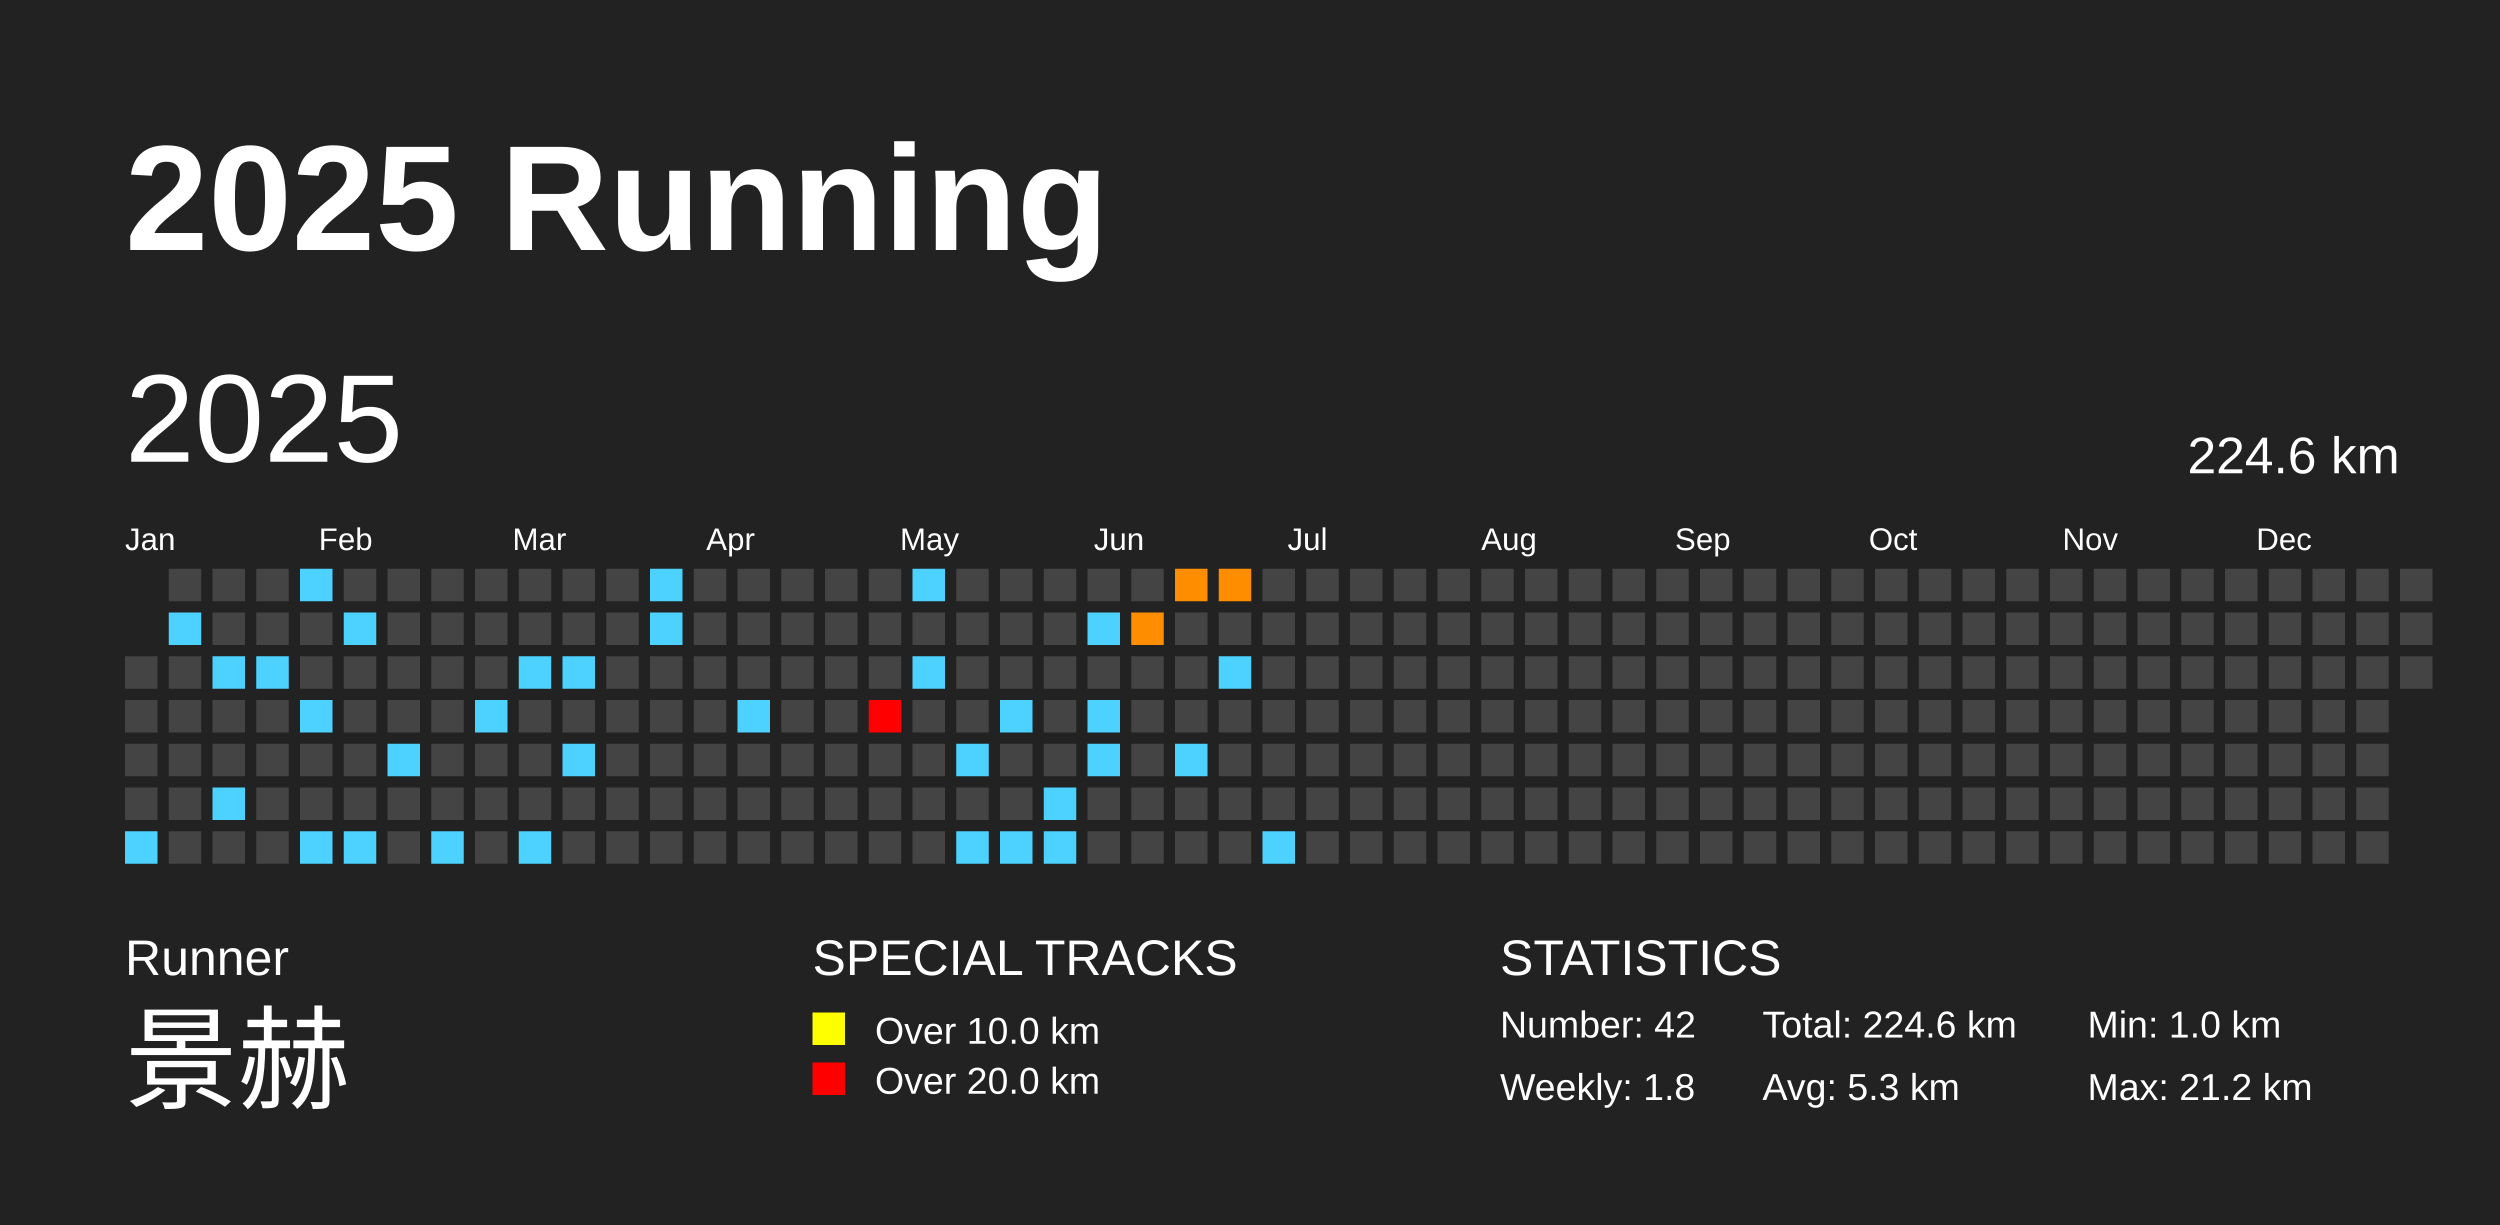
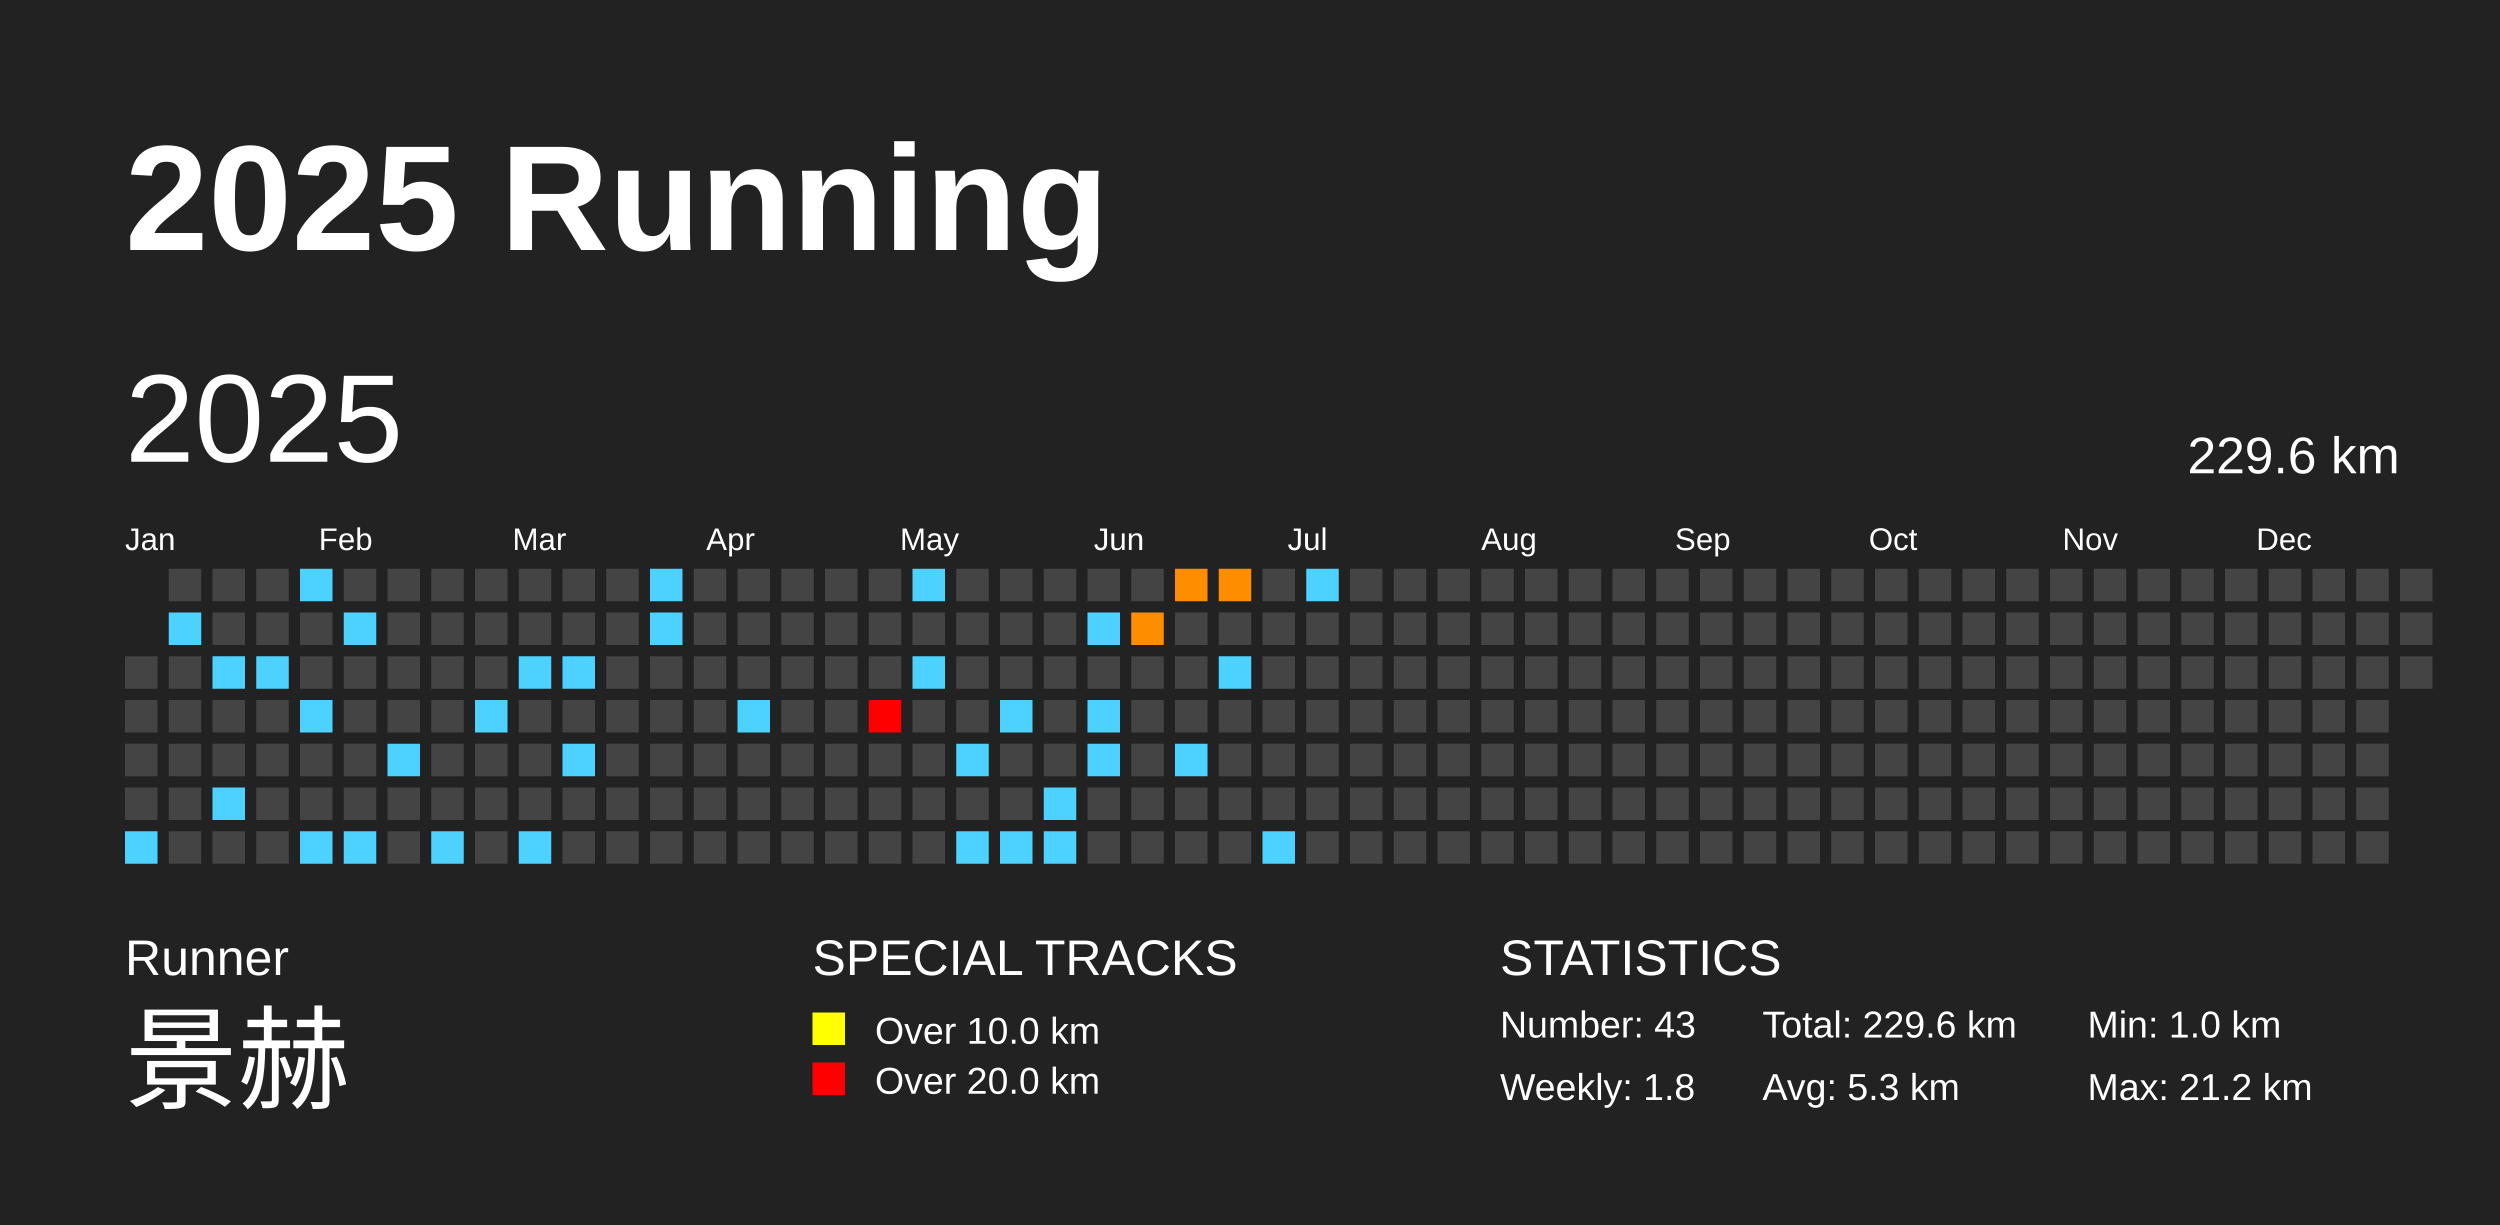
<svg xmlns="http://www.w3.org/2000/svg" baseProfile="full" height="98mm" version="1.1" viewBox="0,0,200,98" width="200mm">
  <defs />
  <rect fill="#222222" height="98" width="200" x="0" y="0" />
  <text fill="#FFFFFF" style="font-size:12px; font-family:Arial; font-weight:bold;" x="10" y="20">2025 Running</text>
  <text fill="#FFFFFF" style="font-size:4px; font-family:Arial" x="10" y="78">Runner</text>
  <text fill="#FFFFFF" style="font-size:9px; font-family:Arial" x="10" y="88">景赫</text>
  <text fill="#FFFFFF" style="font-size:4px; font-family:Arial" x="65" y="78">SPECIAL TRACKS</text>
  <rect fill="yellow" height="2.6" width="2.6" x="65" y="81" />
  <text fill="#FFFFFF" style="font-size:3px; font-family:Arial" x="70" y="83.5">Over 10.0 km</text>
  <rect fill="red" height="2.6" width="2.6" x="65" y="85" />
  <text fill="#FFFFFF" style="font-size:3px; font-family:Arial" x="70" y="87.5">Over 20.0 km</text>
  <text fill="#FFFFFF" style="font-size:4px; font-family:Arial" x="120" y="78">STATISTICS</text>
-   <text fill="#FFFFFF" style="font-size:3px; font-family:Arial" x="120" y="83">Number: 42</text>
+   <text fill="#FFFFFF" style="font-size:3px; font-family:Arial" x="120" y="83">Number: 43</text>
  <text fill="#FFFFFF" style="font-size:3px; font-family:Arial" x="120" y="88">Weekly: 1.8</text>
-   <text fill="#FFFFFF" style="font-size:3px; font-family:Arial" x="141" y="83">Total: 224.6 km</text>
+   <text fill="#FFFFFF" style="font-size:3px; font-family:Arial" x="141" y="83">Total: 229.6 km</text>
  <text fill="#FFFFFF" style="font-size:3px; font-family:Arial" x="141" y="88">Avg: 5.3 km</text>
  <text fill="#FFFFFF" style="font-size:3px; font-family:Arial" x="167" y="83">Min: 1.0 km</text>
  <text fill="#FFFFFF" style="font-size:3px; font-family:Arial" x="167" y="88">Max: 21.2 km</text>
  <text dominant-baseline="hanging" fill="#FFFFFF" style="font-size:10.0px; font-family:Arial;" x="10" y="30">2025</text>
-   <text dominant-baseline="hanging" fill="#FFFFFF" style="font-size:4.125px; font-family:Arial;" x="175" y="35">224.6 km</text>
+   <text dominant-baseline="hanging" fill="#FFFFFF" style="font-size:4.125px; font-family:Arial;" x="175" y="35">229.6 km</text>
  <text fill="#FFFFFF" style="font-size:2.5px; font-family:Arial" x="10.0" y="44">Jan</text>
  <text fill="#FFFFFF" style="font-size:2.5px; font-family:Arial" x="25.5" y="44">Feb</text>
  <text fill="#FFFFFF" style="font-size:2.5px; font-family:Arial" x="41.0" y="44">Mar</text>
  <text fill="#FFFFFF" style="font-size:2.5px; font-family:Arial" x="56.5" y="44">Apr</text>
  <text fill="#FFFFFF" style="font-size:2.5px; font-family:Arial" x="72.0" y="44">May</text>
  <text fill="#FFFFFF" style="font-size:2.5px; font-family:Arial" x="87.5" y="44">Jun</text>
  <text fill="#FFFFFF" style="font-size:2.5px; font-family:Arial" x="103.0" y="44">Jul</text>
  <text fill="#FFFFFF" style="font-size:2.5px; font-family:Arial" x="118.5" y="44">Aug</text>
  <text fill="#FFFFFF" style="font-size:2.5px; font-family:Arial" x="134.0" y="44">Sep</text>
  <text fill="#FFFFFF" style="font-size:2.5px; font-family:Arial" x="149.5" y="44">Oct</text>
  <text fill="#FFFFFF" style="font-size:2.5px; font-family:Arial" x="165.0" y="44">Nov</text>
  <text fill="#FFFFFF" style="font-size:2.5px; font-family:Arial" x="180.5" y="44">Dec</text>
  <rect fill="#444444" height="2.6" width="2.6" x="10.0" y="52.5" />
  <rect fill="#444444" height="2.6" width="2.6" x="10.0" y="56.0" />
  <rect fill="#444444" height="2.6" width="2.6" x="10.0" y="59.5" />
  <rect fill="#444444" height="2.6" width="2.6" x="10.0" y="63.0" />
  <rect fill="#4dd2ff" height="2.6" width="2.6" x="10.0" y="66.5" />
  <rect fill="#444444" height="2.6" width="2.6" x="13.5" y="45.5" />
  <rect fill="#4dd2ff" height="2.6" width="2.6" x="13.5" y="49.0" />
  <rect fill="#444444" height="2.6" width="2.6" x="13.5" y="52.5" />
  <rect fill="#444444" height="2.6" width="2.6" x="13.5" y="56.0" />
  <rect fill="#444444" height="2.6" width="2.6" x="13.5" y="59.5" />
  <rect fill="#444444" height="2.6" width="2.6" x="13.5" y="63.0" />
  <rect fill="#444444" height="2.6" width="2.6" x="13.5" y="66.5" />
  <rect fill="#444444" height="2.6" width="2.6" x="17.0" y="45.5" />
  <rect fill="#444444" height="2.6" width="2.6" x="17.0" y="49.0" />
  <rect fill="#4dd2ff" height="2.6" width="2.6" x="17.0" y="52.5" />
  <rect fill="#444444" height="2.6" width="2.6" x="17.0" y="56.0" />
  <rect fill="#444444" height="2.6" width="2.6" x="17.0" y="59.5" />
  <rect fill="#4dd2ff" height="2.6" width="2.6" x="17.0" y="63.0" />
  <rect fill="#444444" height="2.6" width="2.6" x="17.0" y="66.5" />
  <rect fill="#444444" height="2.6" width="2.6" x="20.5" y="45.5" />
  <rect fill="#444444" height="2.6" width="2.6" x="20.5" y="49.0" />
  <rect fill="#4dd2ff" height="2.6" width="2.6" x="20.5" y="52.5" />
  <rect fill="#444444" height="2.6" width="2.6" x="20.5" y="56.0" />
  <rect fill="#444444" height="2.6" width="2.6" x="20.5" y="59.5" />
  <rect fill="#444444" height="2.6" width="2.6" x="20.5" y="63.0" />
  <rect fill="#444444" height="2.6" width="2.6" x="20.5" y="66.5" />
  <rect fill="#4dd2ff" height="2.6" width="2.6" x="24.0" y="45.5" />
  <rect fill="#444444" height="2.6" width="2.6" x="24.0" y="49.0" />
  <rect fill="#444444" height="2.6" width="2.6" x="24.0" y="52.5" />
  <rect fill="#4dd2ff" height="2.6" width="2.6" x="24.0" y="56.0" />
  <rect fill="#444444" height="2.6" width="2.6" x="24.0" y="59.5" />
  <rect fill="#444444" height="2.6" width="2.6" x="24.0" y="63.0" />
  <rect fill="#4dd2ff" height="2.6" width="2.6" x="24.0" y="66.5" />
  <rect fill="#444444" height="2.6" width="2.6" x="27.5" y="45.5" />
  <rect fill="#4dd2ff" height="2.6" width="2.6" x="27.5" y="49.0" />
  <rect fill="#444444" height="2.6" width="2.6" x="27.5" y="52.5" />
  <rect fill="#444444" height="2.6" width="2.6" x="27.5" y="56.0" />
  <rect fill="#444444" height="2.6" width="2.6" x="27.5" y="59.5" />
  <rect fill="#444444" height="2.6" width="2.6" x="27.5" y="63.0" />
  <rect fill="#4dd2ff" height="2.6" width="2.6" x="27.5" y="66.5" />
  <rect fill="#444444" height="2.6" width="2.6" x="31.0" y="45.5" />
  <rect fill="#444444" height="2.6" width="2.6" x="31.0" y="49.0" />
  <rect fill="#444444" height="2.6" width="2.6" x="31.0" y="52.5" />
  <rect fill="#444444" height="2.6" width="2.6" x="31.0" y="56.0" />
  <rect fill="#4dd2ff" height="2.6" width="2.6" x="31.0" y="59.5" />
  <rect fill="#444444" height="2.6" width="2.6" x="31.0" y="63.0" />
  <rect fill="#444444" height="2.6" width="2.6" x="31.0" y="66.5" />
  <rect fill="#444444" height="2.6" width="2.6" x="34.5" y="45.5" />
  <rect fill="#444444" height="2.6" width="2.6" x="34.5" y="49.0" />
  <rect fill="#444444" height="2.6" width="2.6" x="34.5" y="52.5" />
  <rect fill="#444444" height="2.6" width="2.6" x="34.5" y="56.0" />
  <rect fill="#444444" height="2.6" width="2.6" x="34.5" y="59.5" />
  <rect fill="#444444" height="2.6" width="2.6" x="34.5" y="63.0" />
  <rect fill="#4dd2ff" height="2.6" width="2.6" x="34.5" y="66.5" />
  <rect fill="#444444" height="2.6" width="2.6" x="38.0" y="45.5" />
  <rect fill="#444444" height="2.6" width="2.6" x="38.0" y="49.0" />
  <rect fill="#444444" height="2.6" width="2.6" x="38.0" y="52.5" />
  <rect fill="#4dd2ff" height="2.6" width="2.6" x="38.0" y="56.0" />
  <rect fill="#444444" height="2.6" width="2.6" x="38.0" y="59.5" />
  <rect fill="#444444" height="2.6" width="2.6" x="38.0" y="63.0" />
  <rect fill="#444444" height="2.6" width="2.6" x="38.0" y="66.5" />
  <rect fill="#444444" height="2.6" width="2.6" x="41.5" y="45.5" />
  <rect fill="#444444" height="2.6" width="2.6" x="41.5" y="49.0" />
  <rect fill="#4dd2ff" height="2.6" width="2.6" x="41.5" y="52.5" />
  <rect fill="#444444" height="2.6" width="2.6" x="41.5" y="56.0" />
  <rect fill="#444444" height="2.6" width="2.6" x="41.5" y="59.5" />
  <rect fill="#444444" height="2.6" width="2.6" x="41.5" y="63.0" />
  <rect fill="#4dd2ff" height="2.6" width="2.6" x="41.5" y="66.5" />
  <rect fill="#444444" height="2.6" width="2.6" x="45.0" y="45.5" />
  <rect fill="#444444" height="2.6" width="2.6" x="45.0" y="49.0" />
  <rect fill="#4dd2ff" height="2.6" width="2.6" x="45.0" y="52.5" />
  <rect fill="#444444" height="2.6" width="2.6" x="45.0" y="56.0" />
  <rect fill="#4dd2ff" height="2.6" width="2.6" x="45.0" y="59.5" />
  <rect fill="#444444" height="2.6" width="2.6" x="45.0" y="63.0" />
  <rect fill="#444444" height="2.6" width="2.6" x="45.0" y="66.5" />
  <rect fill="#444444" height="2.6" width="2.6" x="48.5" y="45.5" />
  <rect fill="#444444" height="2.6" width="2.6" x="48.5" y="49.0" />
  <rect fill="#444444" height="2.6" width="2.6" x="48.5" y="52.5" />
  <rect fill="#444444" height="2.6" width="2.6" x="48.5" y="56.0" />
  <rect fill="#444444" height="2.6" width="2.6" x="48.5" y="59.5" />
  <rect fill="#444444" height="2.6" width="2.6" x="48.5" y="63.0" />
  <rect fill="#444444" height="2.6" width="2.6" x="48.5" y="66.5" />
  <rect fill="#4dd2ff" height="2.6" width="2.6" x="52.0" y="45.5" />
  <rect fill="#4dd2ff" height="2.6" width="2.6" x="52.0" y="49.0" />
  <rect fill="#444444" height="2.6" width="2.6" x="52.0" y="52.5" />
  <rect fill="#444444" height="2.6" width="2.6" x="52.0" y="56.0" />
  <rect fill="#444444" height="2.6" width="2.6" x="52.0" y="59.5" />
  <rect fill="#444444" height="2.6" width="2.6" x="52.0" y="63.0" />
  <rect fill="#444444" height="2.6" width="2.6" x="52.0" y="66.5" />
  <rect fill="#444444" height="2.6" width="2.6" x="55.5" y="45.5" />
  <rect fill="#444444" height="2.6" width="2.6" x="55.5" y="49.0" />
  <rect fill="#444444" height="2.6" width="2.6" x="55.5" y="52.5" />
  <rect fill="#444444" height="2.6" width="2.6" x="55.5" y="56.0" />
  <rect fill="#444444" height="2.6" width="2.6" x="55.5" y="59.5" />
  <rect fill="#444444" height="2.6" width="2.6" x="55.5" y="63.0" />
  <rect fill="#444444" height="2.6" width="2.6" x="55.5" y="66.5" />
  <rect fill="#444444" height="2.6" width="2.6" x="59.0" y="45.5" />
  <rect fill="#444444" height="2.6" width="2.6" x="59.0" y="49.0" />
  <rect fill="#444444" height="2.6" width="2.6" x="59.0" y="52.5" />
  <rect fill="#4dd2ff" height="2.6" width="2.6" x="59.0" y="56.0" />
  <rect fill="#444444" height="2.6" width="2.6" x="59.0" y="59.5" />
  <rect fill="#444444" height="2.6" width="2.6" x="59.0" y="63.0" />
  <rect fill="#444444" height="2.6" width="2.6" x="59.0" y="66.5" />
  <rect fill="#444444" height="2.6" width="2.6" x="62.5" y="45.5" />
  <rect fill="#444444" height="2.6" width="2.6" x="62.5" y="49.0" />
  <rect fill="#444444" height="2.6" width="2.6" x="62.5" y="52.5" />
  <rect fill="#444444" height="2.6" width="2.6" x="62.5" y="56.0" />
  <rect fill="#444444" height="2.6" width="2.6" x="62.5" y="59.5" />
  <rect fill="#444444" height="2.6" width="2.6" x="62.5" y="63.0" />
  <rect fill="#444444" height="2.6" width="2.6" x="62.5" y="66.5" />
  <rect fill="#444444" height="2.6" width="2.6" x="66.0" y="45.5" />
  <rect fill="#444444" height="2.6" width="2.6" x="66.0" y="49.0" />
  <rect fill="#444444" height="2.6" width="2.6" x="66.0" y="52.5" />
  <rect fill="#444444" height="2.6" width="2.6" x="66.0" y="56.0" />
  <rect fill="#444444" height="2.6" width="2.6" x="66.0" y="59.5" />
  <rect fill="#444444" height="2.6" width="2.6" x="66.0" y="63.0" />
  <rect fill="#444444" height="2.6" width="2.6" x="66.0" y="66.5" />
  <rect fill="#444444" height="2.6" width="2.6" x="69.5" y="45.5" />
  <rect fill="#444444" height="2.6" width="2.6" x="69.5" y="49.0" />
  <rect fill="#444444" height="2.6" width="2.6" x="69.5" y="52.5" />
  <rect fill="red" height="2.6" width="2.6" x="69.5" y="56.0" />
  <rect fill="#444444" height="2.6" width="2.6" x="69.5" y="59.5" />
  <rect fill="#444444" height="2.6" width="2.6" x="69.5" y="63.0" />
  <rect fill="#444444" height="2.6" width="2.6" x="69.5" y="66.5" />
  <rect fill="#4dd2ff" height="2.6" width="2.6" x="73.0" y="45.5" />
  <rect fill="#444444" height="2.6" width="2.6" x="73.0" y="49.0" />
  <rect fill="#4dd2ff" height="2.6" width="2.6" x="73.0" y="52.5" />
  <rect fill="#444444" height="2.6" width="2.6" x="73.0" y="56.0" />
  <rect fill="#444444" height="2.6" width="2.6" x="73.0" y="59.5" />
  <rect fill="#444444" height="2.6" width="2.6" x="73.0" y="63.0" />
  <rect fill="#444444" height="2.6" width="2.6" x="73.0" y="66.5" />
  <rect fill="#444444" height="2.6" width="2.6" x="76.5" y="45.5" />
  <rect fill="#444444" height="2.6" width="2.6" x="76.5" y="49.0" />
  <rect fill="#444444" height="2.6" width="2.6" x="76.5" y="52.5" />
  <rect fill="#444444" height="2.6" width="2.6" x="76.5" y="56.0" />
  <rect fill="#4dd2ff" height="2.6" width="2.6" x="76.5" y="59.5" />
  <rect fill="#444444" height="2.6" width="2.6" x="76.5" y="63.0" />
  <rect fill="#4dd2ff" height="2.6" width="2.6" x="76.5" y="66.5" />
  <rect fill="#444444" height="2.6" width="2.6" x="80.0" y="45.5" />
  <rect fill="#444444" height="2.6" width="2.6" x="80.0" y="49.0" />
  <rect fill="#444444" height="2.6" width="2.6" x="80.0" y="52.5" />
  <rect fill="#4dd2ff" height="2.6" width="2.6" x="80.0" y="56.0" />
  <rect fill="#444444" height="2.6" width="2.6" x="80.0" y="59.5" />
  <rect fill="#444444" height="2.6" width="2.6" x="80.0" y="63.0" />
  <rect fill="#4dd2ff" height="2.6" width="2.6" x="80.0" y="66.5" />
  <rect fill="#444444" height="2.6" width="2.6" x="83.5" y="45.5" />
  <rect fill="#444444" height="2.6" width="2.6" x="83.5" y="49.0" />
  <rect fill="#444444" height="2.6" width="2.6" x="83.5" y="52.5" />
  <rect fill="#444444" height="2.6" width="2.6" x="83.5" y="56.0" />
  <rect fill="#444444" height="2.6" width="2.6" x="83.5" y="59.5" />
  <rect fill="#4dd2ff" height="2.6" width="2.6" x="83.5" y="63.0" />
  <rect fill="#4dd2ff" height="2.6" width="2.6" x="83.5" y="66.5" />
  <rect fill="#444444" height="2.6" width="2.6" x="87.0" y="45.5" />
  <rect fill="#4dd2ff" height="2.6" width="2.6" x="87.0" y="49.0" />
  <rect fill="#444444" height="2.6" width="2.6" x="87.0" y="52.5" />
  <rect fill="#4dd2ff" height="2.6" width="2.6" x="87.0" y="56.0" />
  <rect fill="#4dd2ff" height="2.6" width="2.6" x="87.0" y="59.5" />
  <rect fill="#444444" height="2.6" width="2.6" x="87.0" y="63.0" />
  <rect fill="#444444" height="2.6" width="2.6" x="87.0" y="66.5" />
  <rect fill="#444444" height="2.6" width="2.6" x="90.5" y="45.5" />
  <rect fill="#ff8d00" height="2.6" width="2.6" x="90.5" y="49.0" />
  <rect fill="#444444" height="2.6" width="2.6" x="90.5" y="52.5" />
  <rect fill="#444444" height="2.6" width="2.6" x="90.5" y="56.0" />
  <rect fill="#444444" height="2.6" width="2.6" x="90.5" y="59.5" />
  <rect fill="#444444" height="2.6" width="2.6" x="90.5" y="63.0" />
  <rect fill="#444444" height="2.6" width="2.6" x="90.5" y="66.5" />
  <rect fill="#ff8d00" height="2.6" width="2.6" x="94.0" y="45.5" />
  <rect fill="#444444" height="2.6" width="2.6" x="94.0" y="49.0" />
  <rect fill="#444444" height="2.6" width="2.6" x="94.0" y="52.5" />
  <rect fill="#444444" height="2.6" width="2.6" x="94.0" y="56.0" />
  <rect fill="#4dd2ff" height="2.6" width="2.6" x="94.0" y="59.5" />
  <rect fill="#444444" height="2.6" width="2.6" x="94.0" y="63.0" />
  <rect fill="#444444" height="2.6" width="2.6" x="94.0" y="66.5" />
  <rect fill="#ff8d00" height="2.6" width="2.6" x="97.5" y="45.5" />
  <rect fill="#444444" height="2.6" width="2.6" x="97.5" y="49.0" />
  <rect fill="#4dd2ff" height="2.6" width="2.6" x="97.5" y="52.5" />
  <rect fill="#444444" height="2.6" width="2.6" x="97.5" y="56.0" />
  <rect fill="#444444" height="2.6" width="2.6" x="97.5" y="59.5" />
  <rect fill="#444444" height="2.6" width="2.6" x="97.5" y="63.0" />
  <rect fill="#444444" height="2.6" width="2.6" x="97.5" y="66.5" />
  <rect fill="#444444" height="2.6" width="2.6" x="101.0" y="45.5" />
  <rect fill="#444444" height="2.6" width="2.6" x="101.0" y="49.0" />
  <rect fill="#444444" height="2.6" width="2.6" x="101.0" y="52.5" />
  <rect fill="#444444" height="2.6" width="2.6" x="101.0" y="56.0" />
  <rect fill="#444444" height="2.6" width="2.6" x="101.0" y="59.5" />
  <rect fill="#444444" height="2.6" width="2.6" x="101.0" y="63.0" />
  <rect fill="#4dd2ff" height="2.6" width="2.6" x="101.0" y="66.5" />
-   <rect fill="#444444" height="2.6" width="2.6" x="104.5" y="45.5" />
+   <rect fill="#4dd2ff" height="2.6" width="2.6" x="104.5" y="45.5" />
  <rect fill="#444444" height="2.6" width="2.6" x="104.5" y="49.0" />
  <rect fill="#444444" height="2.6" width="2.6" x="104.5" y="52.5" />
  <rect fill="#444444" height="2.6" width="2.6" x="104.5" y="56.0" />
  <rect fill="#444444" height="2.6" width="2.6" x="104.5" y="59.5" />
  <rect fill="#444444" height="2.6" width="2.6" x="104.5" y="63.0" />
  <rect fill="#444444" height="2.6" width="2.6" x="104.5" y="66.5" />
  <rect fill="#444444" height="2.6" width="2.6" x="108.0" y="45.5" />
  <rect fill="#444444" height="2.6" width="2.6" x="108.0" y="49.0" />
  <rect fill="#444444" height="2.6" width="2.6" x="108.0" y="52.5" />
  <rect fill="#444444" height="2.6" width="2.6" x="108.0" y="56.0" />
  <rect fill="#444444" height="2.6" width="2.6" x="108.0" y="59.5" />
  <rect fill="#444444" height="2.6" width="2.6" x="108.0" y="63.0" />
  <rect fill="#444444" height="2.6" width="2.6" x="108.0" y="66.5" />
  <rect fill="#444444" height="2.6" width="2.6" x="111.5" y="45.5" />
  <rect fill="#444444" height="2.6" width="2.6" x="111.5" y="49.0" />
  <rect fill="#444444" height="2.6" width="2.6" x="111.5" y="52.5" />
  <rect fill="#444444" height="2.6" width="2.6" x="111.5" y="56.0" />
  <rect fill="#444444" height="2.6" width="2.6" x="111.5" y="59.5" />
  <rect fill="#444444" height="2.6" width="2.6" x="111.5" y="63.0" />
  <rect fill="#444444" height="2.6" width="2.6" x="111.5" y="66.5" />
  <rect fill="#444444" height="2.6" width="2.6" x="115.0" y="45.5" />
  <rect fill="#444444" height="2.6" width="2.6" x="115.0" y="49.0" />
  <rect fill="#444444" height="2.6" width="2.6" x="115.0" y="52.5" />
  <rect fill="#444444" height="2.6" width="2.6" x="115.0" y="56.0" />
  <rect fill="#444444" height="2.6" width="2.6" x="115.0" y="59.5" />
  <rect fill="#444444" height="2.6" width="2.6" x="115.0" y="63.0" />
  <rect fill="#444444" height="2.6" width="2.6" x="115.0" y="66.5" />
  <rect fill="#444444" height="2.6" width="2.6" x="118.5" y="45.5" />
  <rect fill="#444444" height="2.6" width="2.6" x="118.5" y="49.0" />
  <rect fill="#444444" height="2.6" width="2.6" x="118.5" y="52.5" />
  <rect fill="#444444" height="2.6" width="2.6" x="118.5" y="56.0" />
  <rect fill="#444444" height="2.6" width="2.6" x="118.5" y="59.5" />
  <rect fill="#444444" height="2.6" width="2.6" x="118.5" y="63.0" />
  <rect fill="#444444" height="2.6" width="2.6" x="118.5" y="66.5" />
  <rect fill="#444444" height="2.6" width="2.6" x="122.0" y="45.5" />
  <rect fill="#444444" height="2.6" width="2.6" x="122.0" y="49.0" />
  <rect fill="#444444" height="2.6" width="2.6" x="122.0" y="52.5" />
  <rect fill="#444444" height="2.6" width="2.6" x="122.0" y="56.0" />
  <rect fill="#444444" height="2.6" width="2.6" x="122.0" y="59.5" />
  <rect fill="#444444" height="2.6" width="2.6" x="122.0" y="63.0" />
  <rect fill="#444444" height="2.6" width="2.6" x="122.0" y="66.5" />
  <rect fill="#444444" height="2.6" width="2.6" x="125.5" y="45.5" />
  <rect fill="#444444" height="2.6" width="2.6" x="125.5" y="49.0" />
  <rect fill="#444444" height="2.6" width="2.6" x="125.5" y="52.5" />
  <rect fill="#444444" height="2.6" width="2.6" x="125.5" y="56.0" />
  <rect fill="#444444" height="2.6" width="2.6" x="125.5" y="59.5" />
  <rect fill="#444444" height="2.6" width="2.6" x="125.5" y="63.0" />
  <rect fill="#444444" height="2.6" width="2.6" x="125.5" y="66.5" />
  <rect fill="#444444" height="2.6" width="2.6" x="129.0" y="45.5" />
  <rect fill="#444444" height="2.6" width="2.6" x="129.0" y="49.0" />
  <rect fill="#444444" height="2.6" width="2.6" x="129.0" y="52.5" />
  <rect fill="#444444" height="2.6" width="2.6" x="129.0" y="56.0" />
  <rect fill="#444444" height="2.6" width="2.6" x="129.0" y="59.5" />
  <rect fill="#444444" height="2.6" width="2.6" x="129.0" y="63.0" />
  <rect fill="#444444" height="2.6" width="2.6" x="129.0" y="66.5" />
  <rect fill="#444444" height="2.6" width="2.6" x="132.5" y="45.5" />
  <rect fill="#444444" height="2.6" width="2.6" x="132.5" y="49.0" />
  <rect fill="#444444" height="2.6" width="2.6" x="132.5" y="52.5" />
  <rect fill="#444444" height="2.6" width="2.6" x="132.5" y="56.0" />
  <rect fill="#444444" height="2.6" width="2.6" x="132.5" y="59.5" />
  <rect fill="#444444" height="2.6" width="2.6" x="132.5" y="63.0" />
  <rect fill="#444444" height="2.6" width="2.6" x="132.5" y="66.5" />
  <rect fill="#444444" height="2.6" width="2.6" x="136.0" y="45.5" />
  <rect fill="#444444" height="2.6" width="2.6" x="136.0" y="49.0" />
  <rect fill="#444444" height="2.6" width="2.6" x="136.0" y="52.5" />
  <rect fill="#444444" height="2.6" width="2.6" x="136.0" y="56.0" />
  <rect fill="#444444" height="2.6" width="2.6" x="136.0" y="59.5" />
  <rect fill="#444444" height="2.6" width="2.6" x="136.0" y="63.0" />
  <rect fill="#444444" height="2.6" width="2.6" x="136.0" y="66.5" />
  <rect fill="#444444" height="2.6" width="2.6" x="139.5" y="45.5" />
  <rect fill="#444444" height="2.6" width="2.6" x="139.5" y="49.0" />
  <rect fill="#444444" height="2.6" width="2.6" x="139.5" y="52.5" />
  <rect fill="#444444" height="2.6" width="2.6" x="139.5" y="56.0" />
  <rect fill="#444444" height="2.6" width="2.6" x="139.5" y="59.5" />
  <rect fill="#444444" height="2.6" width="2.6" x="139.5" y="63.0" />
  <rect fill="#444444" height="2.6" width="2.6" x="139.5" y="66.5" />
  <rect fill="#444444" height="2.6" width="2.6" x="143.0" y="45.5" />
  <rect fill="#444444" height="2.6" width="2.6" x="143.0" y="49.0" />
  <rect fill="#444444" height="2.6" width="2.6" x="143.0" y="52.5" />
  <rect fill="#444444" height="2.6" width="2.6" x="143.0" y="56.0" />
  <rect fill="#444444" height="2.6" width="2.6" x="143.0" y="59.5" />
  <rect fill="#444444" height="2.6" width="2.6" x="143.0" y="63.0" />
  <rect fill="#444444" height="2.6" width="2.6" x="143.0" y="66.5" />
  <rect fill="#444444" height="2.6" width="2.6" x="146.5" y="45.5" />
  <rect fill="#444444" height="2.6" width="2.6" x="146.5" y="49.0" />
  <rect fill="#444444" height="2.6" width="2.6" x="146.5" y="52.5" />
  <rect fill="#444444" height="2.6" width="2.6" x="146.5" y="56.0" />
  <rect fill="#444444" height="2.6" width="2.6" x="146.5" y="59.5" />
  <rect fill="#444444" height="2.6" width="2.6" x="146.5" y="63.0" />
  <rect fill="#444444" height="2.6" width="2.6" x="146.5" y="66.5" />
  <rect fill="#444444" height="2.6" width="2.6" x="150.0" y="45.5" />
  <rect fill="#444444" height="2.6" width="2.6" x="150.0" y="49.0" />
  <rect fill="#444444" height="2.6" width="2.6" x="150.0" y="52.5" />
  <rect fill="#444444" height="2.6" width="2.6" x="150.0" y="56.0" />
  <rect fill="#444444" height="2.6" width="2.6" x="150.0" y="59.5" />
  <rect fill="#444444" height="2.6" width="2.6" x="150.0" y="63.0" />
  <rect fill="#444444" height="2.6" width="2.6" x="150.0" y="66.5" />
  <rect fill="#444444" height="2.6" width="2.6" x="153.5" y="45.5" />
  <rect fill="#444444" height="2.6" width="2.6" x="153.5" y="49.0" />
  <rect fill="#444444" height="2.6" width="2.6" x="153.5" y="52.5" />
  <rect fill="#444444" height="2.6" width="2.6" x="153.5" y="56.0" />
  <rect fill="#444444" height="2.6" width="2.6" x="153.5" y="59.5" />
  <rect fill="#444444" height="2.6" width="2.6" x="153.5" y="63.0" />
  <rect fill="#444444" height="2.6" width="2.6" x="153.5" y="66.5" />
  <rect fill="#444444" height="2.6" width="2.6" x="157.0" y="45.5" />
  <rect fill="#444444" height="2.6" width="2.6" x="157.0" y="49.0" />
  <rect fill="#444444" height="2.6" width="2.6" x="157.0" y="52.5" />
  <rect fill="#444444" height="2.6" width="2.6" x="157.0" y="56.0" />
  <rect fill="#444444" height="2.6" width="2.6" x="157.0" y="59.5" />
  <rect fill="#444444" height="2.6" width="2.6" x="157.0" y="63.0" />
  <rect fill="#444444" height="2.6" width="2.6" x="157.0" y="66.5" />
  <rect fill="#444444" height="2.6" width="2.6" x="160.5" y="45.5" />
  <rect fill="#444444" height="2.6" width="2.6" x="160.5" y="49.0" />
  <rect fill="#444444" height="2.6" width="2.6" x="160.5" y="52.5" />
  <rect fill="#444444" height="2.6" width="2.6" x="160.5" y="56.0" />
  <rect fill="#444444" height="2.6" width="2.6" x="160.5" y="59.5" />
  <rect fill="#444444" height="2.6" width="2.6" x="160.5" y="63.0" />
  <rect fill="#444444" height="2.6" width="2.6" x="160.5" y="66.5" />
  <rect fill="#444444" height="2.6" width="2.6" x="164.0" y="45.5" />
  <rect fill="#444444" height="2.6" width="2.6" x="164.0" y="49.0" />
  <rect fill="#444444" height="2.6" width="2.6" x="164.0" y="52.5" />
  <rect fill="#444444" height="2.6" width="2.6" x="164.0" y="56.0" />
  <rect fill="#444444" height="2.6" width="2.6" x="164.0" y="59.5" />
  <rect fill="#444444" height="2.6" width="2.6" x="164.0" y="63.0" />
  <rect fill="#444444" height="2.6" width="2.6" x="164.0" y="66.5" />
  <rect fill="#444444" height="2.6" width="2.6" x="167.5" y="45.5" />
  <rect fill="#444444" height="2.6" width="2.6" x="167.5" y="49.0" />
  <rect fill="#444444" height="2.6" width="2.6" x="167.5" y="52.5" />
  <rect fill="#444444" height="2.6" width="2.6" x="167.5" y="56.0" />
  <rect fill="#444444" height="2.6" width="2.6" x="167.5" y="59.5" />
  <rect fill="#444444" height="2.6" width="2.6" x="167.5" y="63.0" />
  <rect fill="#444444" height="2.6" width="2.6" x="167.5" y="66.5" />
  <rect fill="#444444" height="2.6" width="2.6" x="171.0" y="45.5" />
  <rect fill="#444444" height="2.6" width="2.6" x="171.0" y="49.0" />
  <rect fill="#444444" height="2.6" width="2.6" x="171.0" y="52.5" />
  <rect fill="#444444" height="2.6" width="2.6" x="171.0" y="56.0" />
  <rect fill="#444444" height="2.6" width="2.6" x="171.0" y="59.5" />
  <rect fill="#444444" height="2.6" width="2.6" x="171.0" y="63.0" />
  <rect fill="#444444" height="2.6" width="2.6" x="171.0" y="66.5" />
  <rect fill="#444444" height="2.6" width="2.6" x="174.5" y="45.5" />
  <rect fill="#444444" height="2.6" width="2.6" x="174.5" y="49.0" />
  <rect fill="#444444" height="2.6" width="2.6" x="174.5" y="52.5" />
  <rect fill="#444444" height="2.6" width="2.6" x="174.5" y="56.0" />
  <rect fill="#444444" height="2.6" width="2.6" x="174.5" y="59.5" />
  <rect fill="#444444" height="2.6" width="2.6" x="174.5" y="63.0" />
  <rect fill="#444444" height="2.6" width="2.6" x="174.5" y="66.5" />
  <rect fill="#444444" height="2.6" width="2.6" x="178.0" y="45.5" />
  <rect fill="#444444" height="2.6" width="2.6" x="178.0" y="49.0" />
  <rect fill="#444444" height="2.6" width="2.6" x="178.0" y="52.5" />
  <rect fill="#444444" height="2.6" width="2.6" x="178.0" y="56.0" />
  <rect fill="#444444" height="2.6" width="2.6" x="178.0" y="59.5" />
  <rect fill="#444444" height="2.6" width="2.6" x="178.0" y="63.0" />
  <rect fill="#444444" height="2.6" width="2.6" x="178.0" y="66.5" />
  <rect fill="#444444" height="2.6" width="2.6" x="181.5" y="45.5" />
  <rect fill="#444444" height="2.6" width="2.6" x="181.5" y="49.0" />
  <rect fill="#444444" height="2.6" width="2.6" x="181.5" y="52.5" />
  <rect fill="#444444" height="2.6" width="2.6" x="181.5" y="56.0" />
  <rect fill="#444444" height="2.6" width="2.6" x="181.5" y="59.5" />
  <rect fill="#444444" height="2.6" width="2.6" x="181.5" y="63.0" />
  <rect fill="#444444" height="2.6" width="2.6" x="181.5" y="66.5" />
  <rect fill="#444444" height="2.6" width="2.6" x="185.0" y="45.5" />
  <rect fill="#444444" height="2.6" width="2.6" x="185.0" y="49.0" />
  <rect fill="#444444" height="2.6" width="2.6" x="185.0" y="52.5" />
  <rect fill="#444444" height="2.6" width="2.6" x="185.0" y="56.0" />
  <rect fill="#444444" height="2.6" width="2.6" x="185.0" y="59.5" />
  <rect fill="#444444" height="2.6" width="2.6" x="185.0" y="63.0" />
  <rect fill="#444444" height="2.6" width="2.6" x="185.0" y="66.5" />
  <rect fill="#444444" height="2.6" width="2.6" x="188.5" y="45.5" />
  <rect fill="#444444" height="2.6" width="2.6" x="188.5" y="49.0" />
  <rect fill="#444444" height="2.6" width="2.6" x="188.5" y="52.5" />
  <rect fill="#444444" height="2.6" width="2.6" x="188.5" y="56.0" />
  <rect fill="#444444" height="2.6" width="2.6" x="188.5" y="59.5" />
  <rect fill="#444444" height="2.6" width="2.6" x="188.5" y="63.0" />
  <rect fill="#444444" height="2.6" width="2.6" x="188.5" y="66.5" />
  <rect fill="#444444" height="2.6" width="2.6" x="192.0" y="45.5" />
  <rect fill="#444444" height="2.6" width="2.6" x="192.0" y="49.0" />
  <rect fill="#444444" height="2.6" width="2.6" x="192.0" y="52.5" />
</svg>
